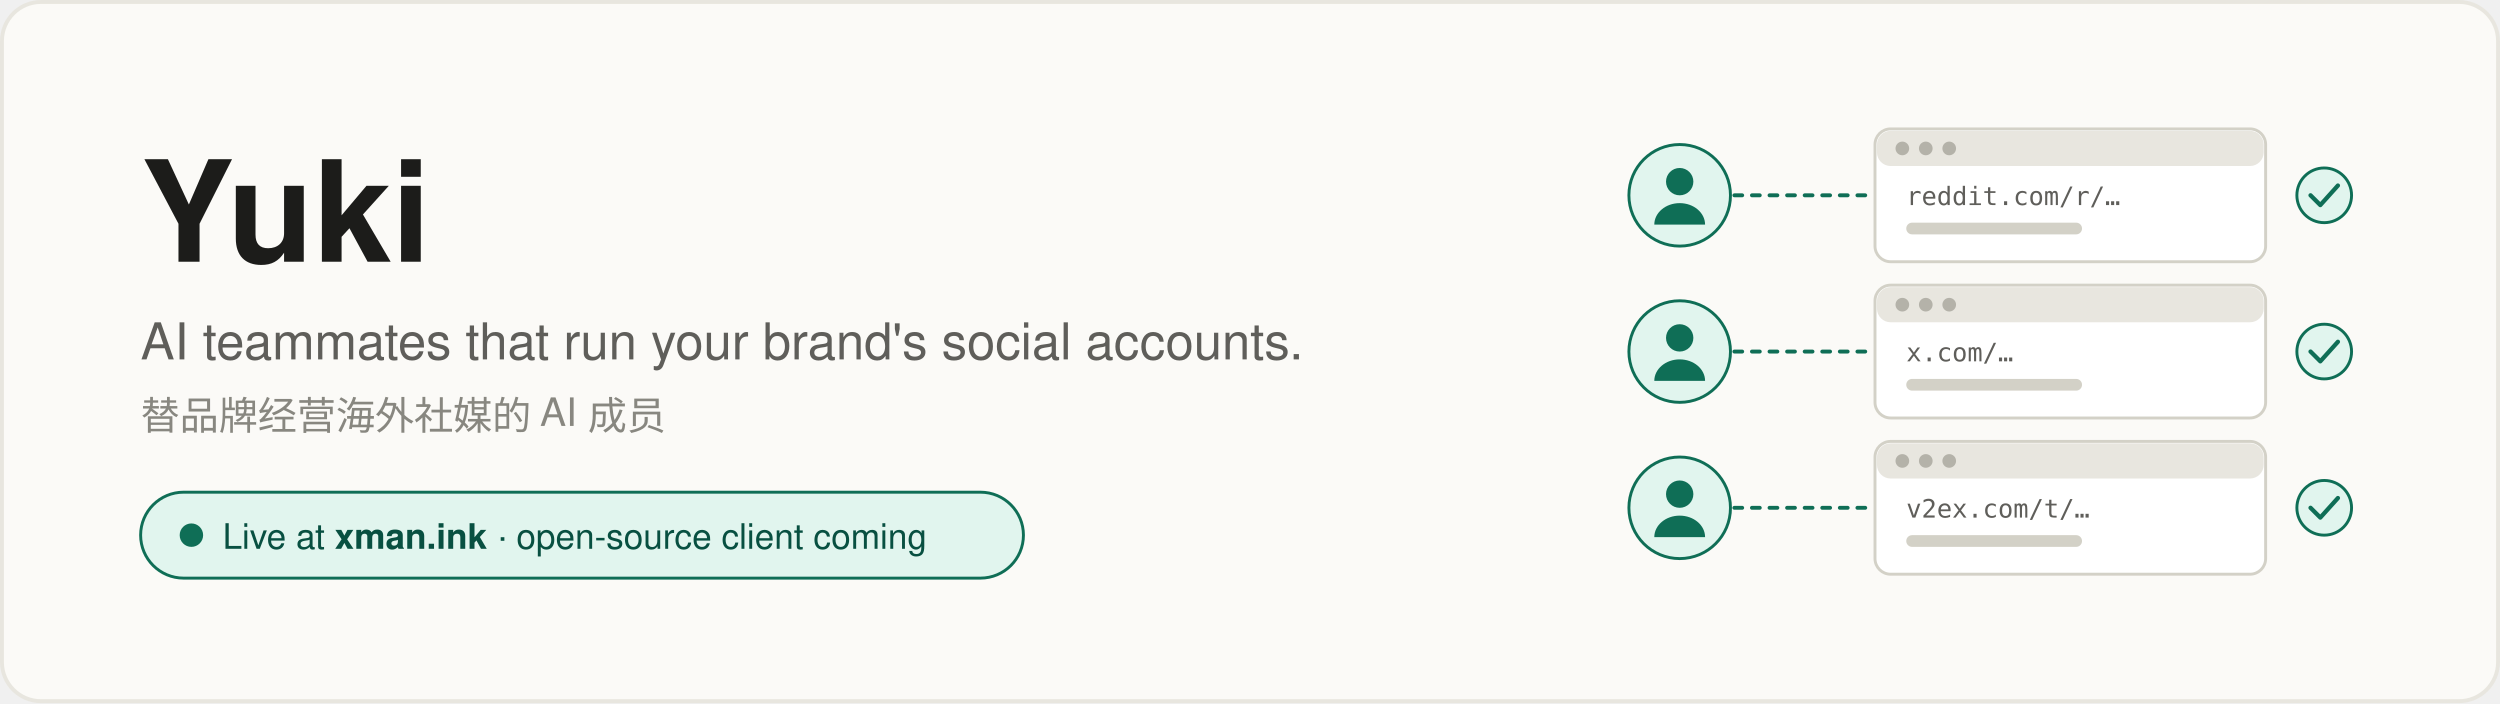
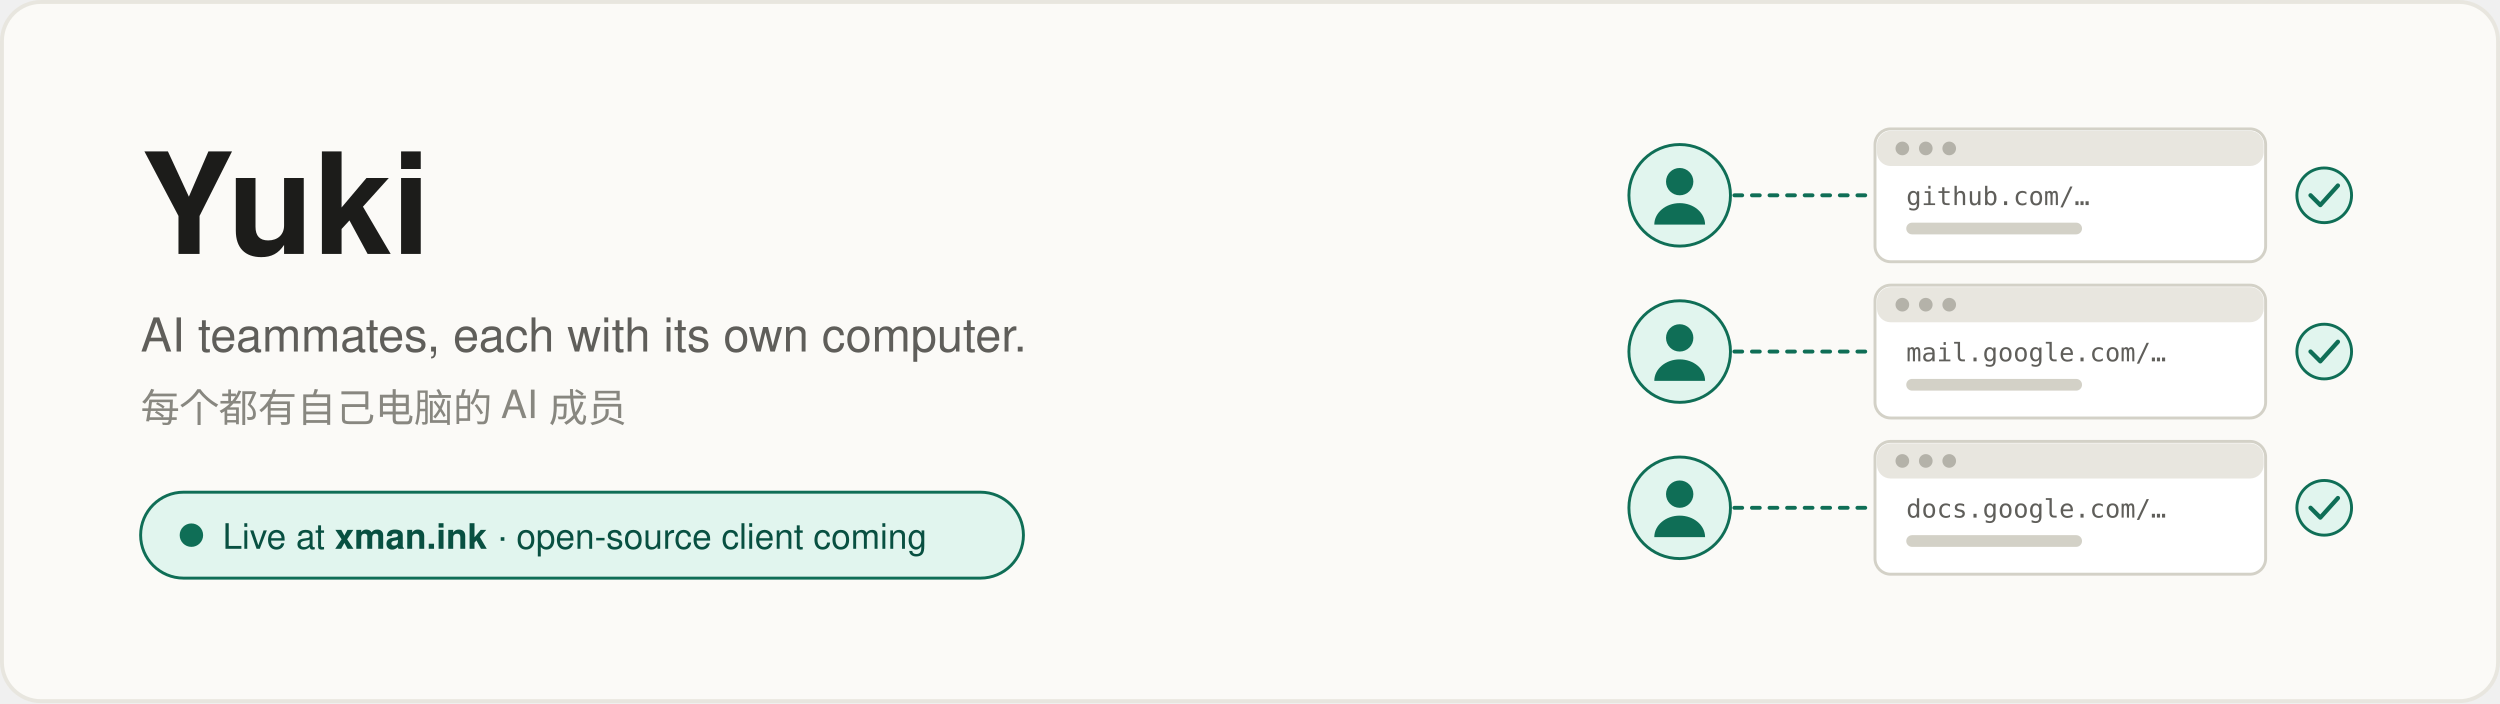
- <svg xmlns="http://www.w3.org/2000/svg" width="1280" height="360" viewBox="0 0 1280 360" role="img" aria-label="Yuki. AI teammates that run your brand's social accounts. Live at xman.ink.">
+ <svg xmlns="http://www.w3.org/2000/svg" width="1280" height="360" viewBox="0 0 1280 360" role="img" aria-label="Yuki. AI teammates, each with its own computer. Live at xman.ink.">
  <rect x="1" y="1" width="1278" height="358" rx="20" fill="#FBFAF7" stroke="#E8E6DF" stroke-width="2" />
  <g font-family="-apple-system, BlinkMacSystemFont, 'Segoe UI', 'PingFang SC', 'Hiragino Sans GB', 'Microsoft YaHei', Helvetica, Arial, sans-serif">
-     <text x="72" y="134" font-size="72" font-weight="700" fill="#1C1C1A">Yuki</text>
-     <text x="72" y="184" font-size="26" fill="#5F5E5A">AI teammates that run your brand's social accounts.</text>
-     <text x="72" y="220" font-size="20" fill="#888780">替品牌经营海外社媒的 AI 成员</text>
+     <text x="72" y="130" font-size="72" font-weight="700" fill="#1C1C1A">Yuki</text>
+     <text x="72" y="180" font-size="24" fill="#5F5E5A">AI teammates, each with its own computer.</text>
+     <text x="72" y="216" font-size="20" fill="#888780">每个都有自己电脑的 AI 成员</text>
    <rect x="72" y="252" width="452" height="44" rx="22" fill="#E1F5EE" stroke="#0F6E56" stroke-width="1.5" />
    <circle cx="98" cy="274" r="6" fill="#0F6E56" />
    <text x="114" y="281" font-size="18" fill="#085041">Live at <tspan font-weight="600">xman.ink</tspan> · open-source client coming</text>
  </g>
  <circle cx="860" cy="100" r="26" fill="#E1F5EE" stroke="#0F6E56" stroke-width="1.5" />
  <circle cx="860" cy="93" r="7" fill="#0F6E56" />
  <path d="M847 115 a13 11 0 0 1 26 0" fill="#0F6E56" />
  <line x1="888" y1="100" x2="958" y2="100" stroke="#0F6E56" stroke-width="2" stroke-dasharray="4 5" stroke-linecap="round" />
  <rect x="960" y="66" width="200" height="68" rx="8" fill="#FFFFFF" stroke="#D3D1C7" stroke-width="1.5" />
  <rect x="961" y="67" width="198" height="18" rx="7" fill="#E8E6DF" />
  <circle cx="974" cy="76" r="3.5" fill="#B4B2A9" />
  <circle cx="986" cy="76" r="3.5" fill="#B4B2A9" />
  <circle cx="998" cy="76" r="3.5" fill="#B4B2A9" />
-   <text x="976" y="105" font-family="ui-monospace, SFMono-Regular, Menlo, Consolas, monospace" font-size="13" fill="#5F5E5A">reddit.com/r/…</text>
+   <text x="976" y="105" font-family="ui-monospace, SFMono-Regular, Menlo, Consolas, monospace" font-size="13" fill="#5F5E5A">github.com/…</text>
  <rect x="976" y="114" width="90" height="6" rx="3" fill="#D3D1C7" />
  <circle cx="1190" cy="100" r="14" fill="#E1F5EE" stroke="#0F6E56" stroke-width="1.5" />
  <path d="M1183 100 l5 5 l9 -10" fill="none" stroke="#0F6E56" stroke-width="2.2" stroke-linecap="round" stroke-linejoin="round" />
  <circle cx="860" cy="180" r="26" fill="#E1F5EE" stroke="#0F6E56" stroke-width="1.5" />
  <circle cx="860" cy="173" r="7" fill="#0F6E56" />
  <path d="M847 195 a13 11 0 0 1 26 0" fill="#0F6E56" />
  <line x1="888" y1="180" x2="958" y2="180" stroke="#0F6E56" stroke-width="2" stroke-dasharray="4 5" stroke-linecap="round" />
  <rect x="960" y="146" width="200" height="68" rx="8" fill="#FFFFFF" stroke="#D3D1C7" stroke-width="1.5" />
  <rect x="961" y="147" width="198" height="18" rx="7" fill="#E8E6DF" />
  <circle cx="974" cy="156" r="3.5" fill="#B4B2A9" />
  <circle cx="986" cy="156" r="3.5" fill="#B4B2A9" />
  <circle cx="998" cy="156" r="3.5" fill="#B4B2A9" />
-   <text x="976" y="185" font-family="ui-monospace, SFMono-Regular, Menlo, Consolas, monospace" font-size="13" fill="#5F5E5A">x.com/…</text>
+   <text x="976" y="185" font-family="ui-monospace, SFMono-Regular, Menlo, Consolas, monospace" font-size="13" fill="#5F5E5A">mail.google.com/…</text>
  <rect x="976" y="194" width="90" height="6" rx="3" fill="#D3D1C7" />
  <circle cx="1190" cy="180" r="14" fill="#E1F5EE" stroke="#0F6E56" stroke-width="1.5" />
  <path d="M1183 180 l5 5 l9 -10" fill="none" stroke="#0F6E56" stroke-width="2.2" stroke-linecap="round" stroke-linejoin="round" />
  <circle cx="860" cy="260" r="26" fill="#E1F5EE" stroke="#0F6E56" stroke-width="1.5" />
  <circle cx="860" cy="253" r="7" fill="#0F6E56" />
  <path d="M847 275 a13 11 0 0 1 26 0" fill="#0F6E56" />
  <line x1="888" y1="260" x2="958" y2="260" stroke="#0F6E56" stroke-width="2" stroke-dasharray="4 5" stroke-linecap="round" />
  <rect x="960" y="226" width="200" height="68" rx="8" fill="#FFFFFF" stroke="#D3D1C7" stroke-width="1.5" />
  <rect x="961" y="227" width="198" height="18" rx="7" fill="#E8E6DF" />
  <circle cx="974" cy="236" r="3.5" fill="#B4B2A9" />
  <circle cx="986" cy="236" r="3.5" fill="#B4B2A9" />
  <circle cx="998" cy="236" r="3.5" fill="#B4B2A9" />
-   <text x="976" y="265" font-family="ui-monospace, SFMono-Regular, Menlo, Consolas, monospace" font-size="13" fill="#5F5E5A">v2ex.com/t/…</text>
+   <text x="976" y="265" font-family="ui-monospace, SFMono-Regular, Menlo, Consolas, monospace" font-size="13" fill="#5F5E5A">docs.google.com/…</text>
  <rect x="976" y="274" width="90" height="6" rx="3" fill="#D3D1C7" />
  <circle cx="1190" cy="260" r="14" fill="#E1F5EE" stroke="#0F6E56" stroke-width="1.5" />
  <path d="M1183 260 l5 5 l9 -10" fill="none" stroke="#0F6E56" stroke-width="2.2" stroke-linecap="round" stroke-linejoin="round" />
</svg>
